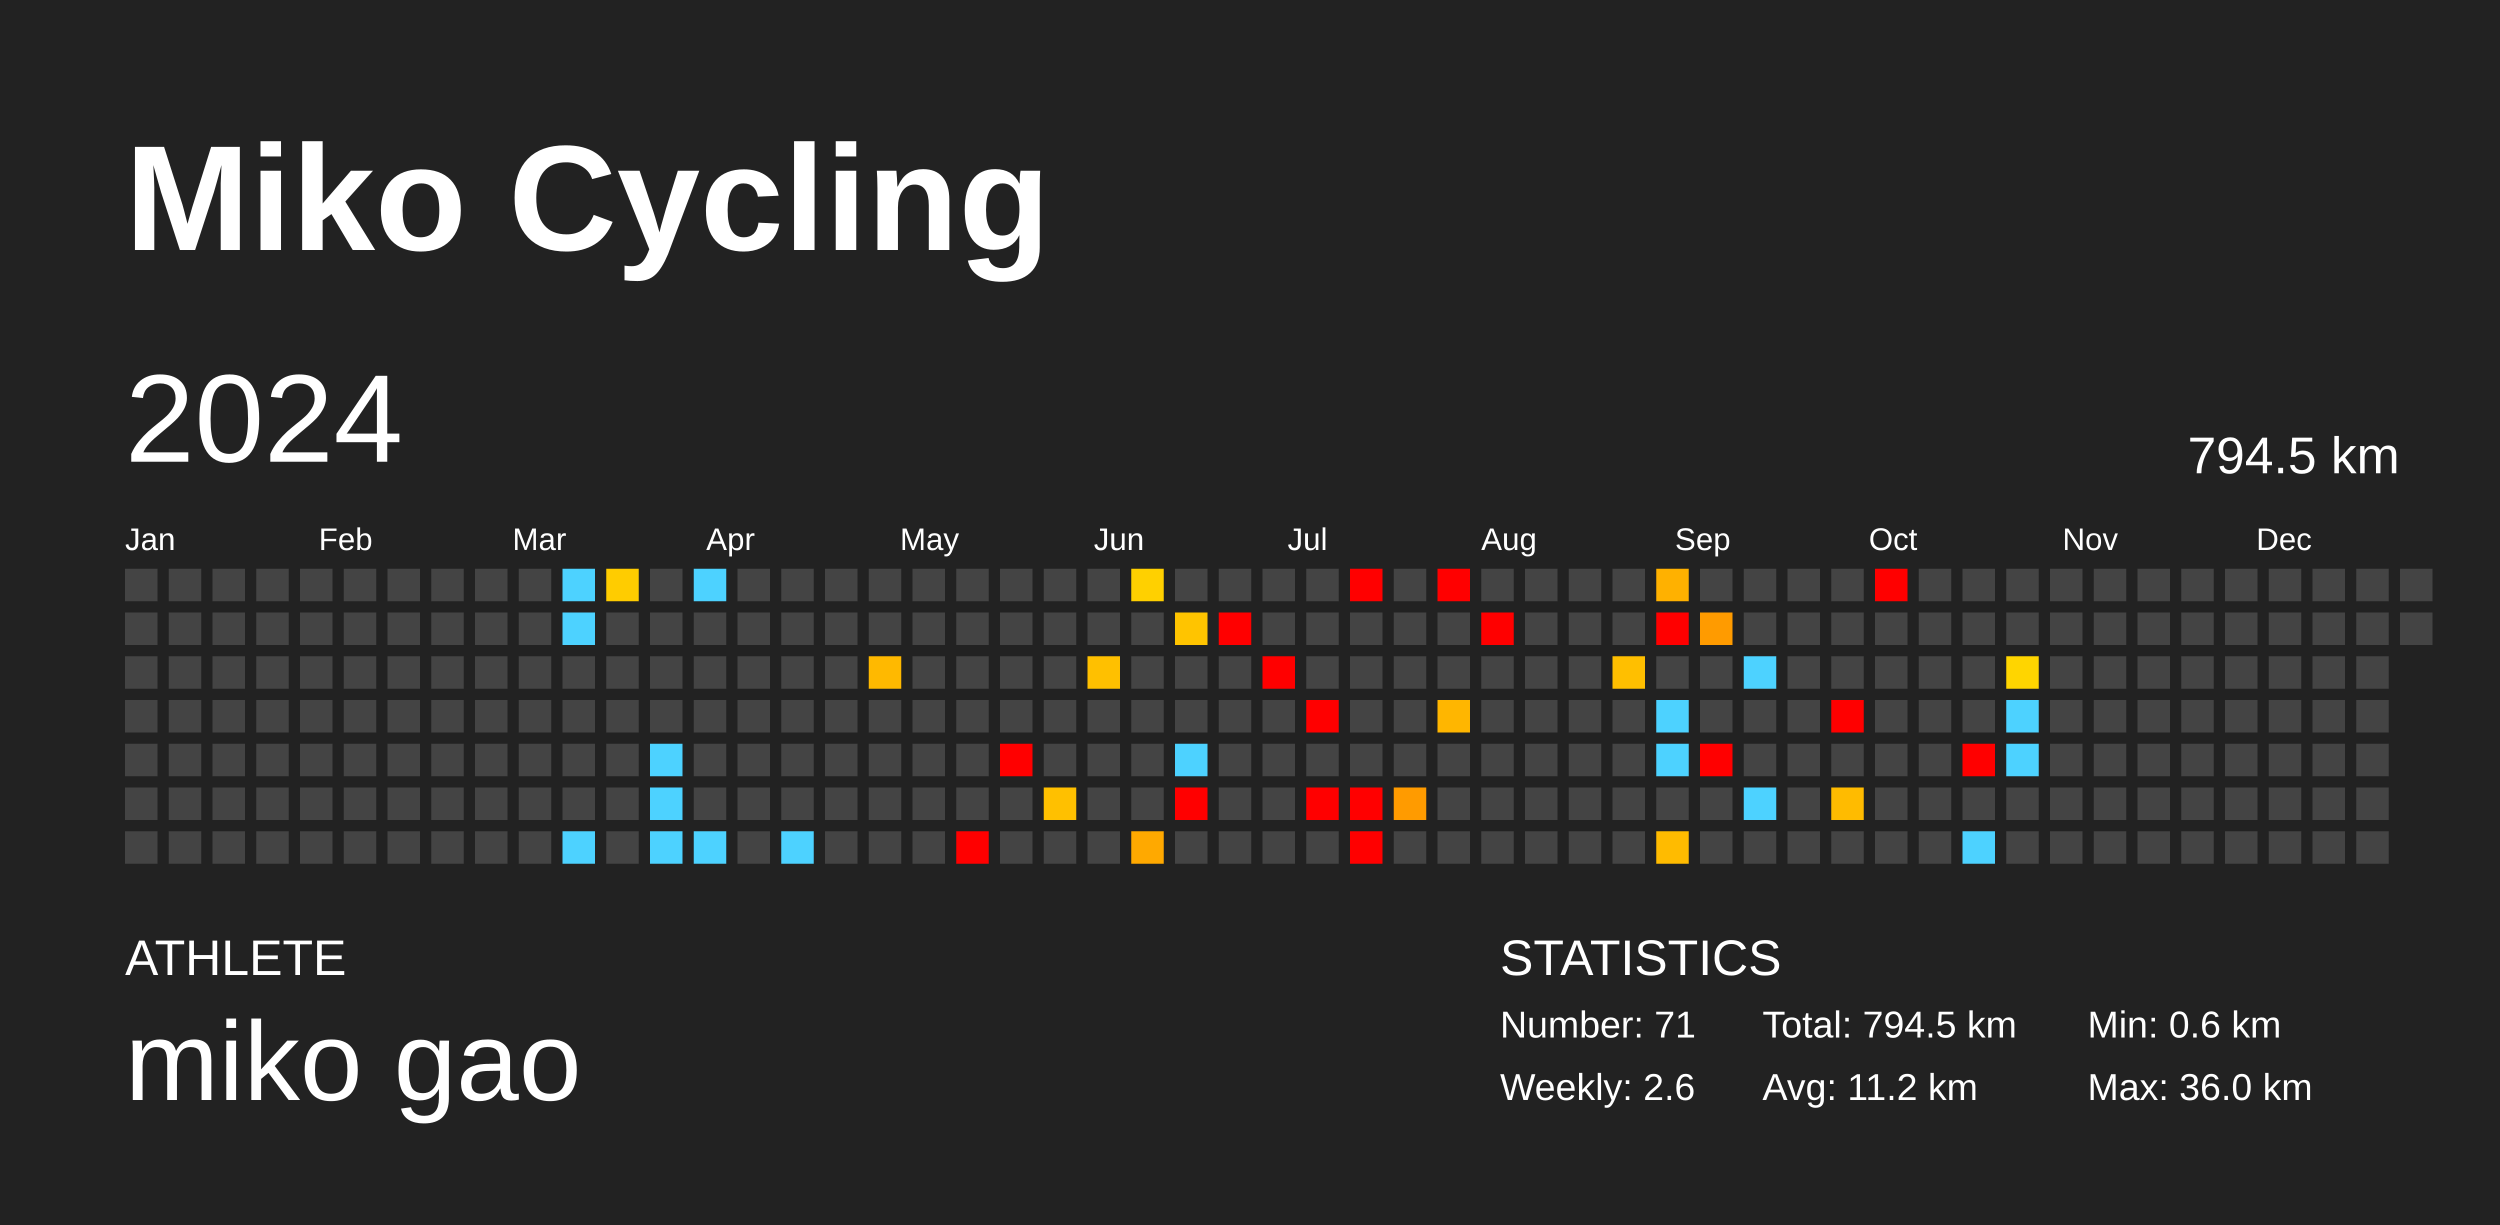
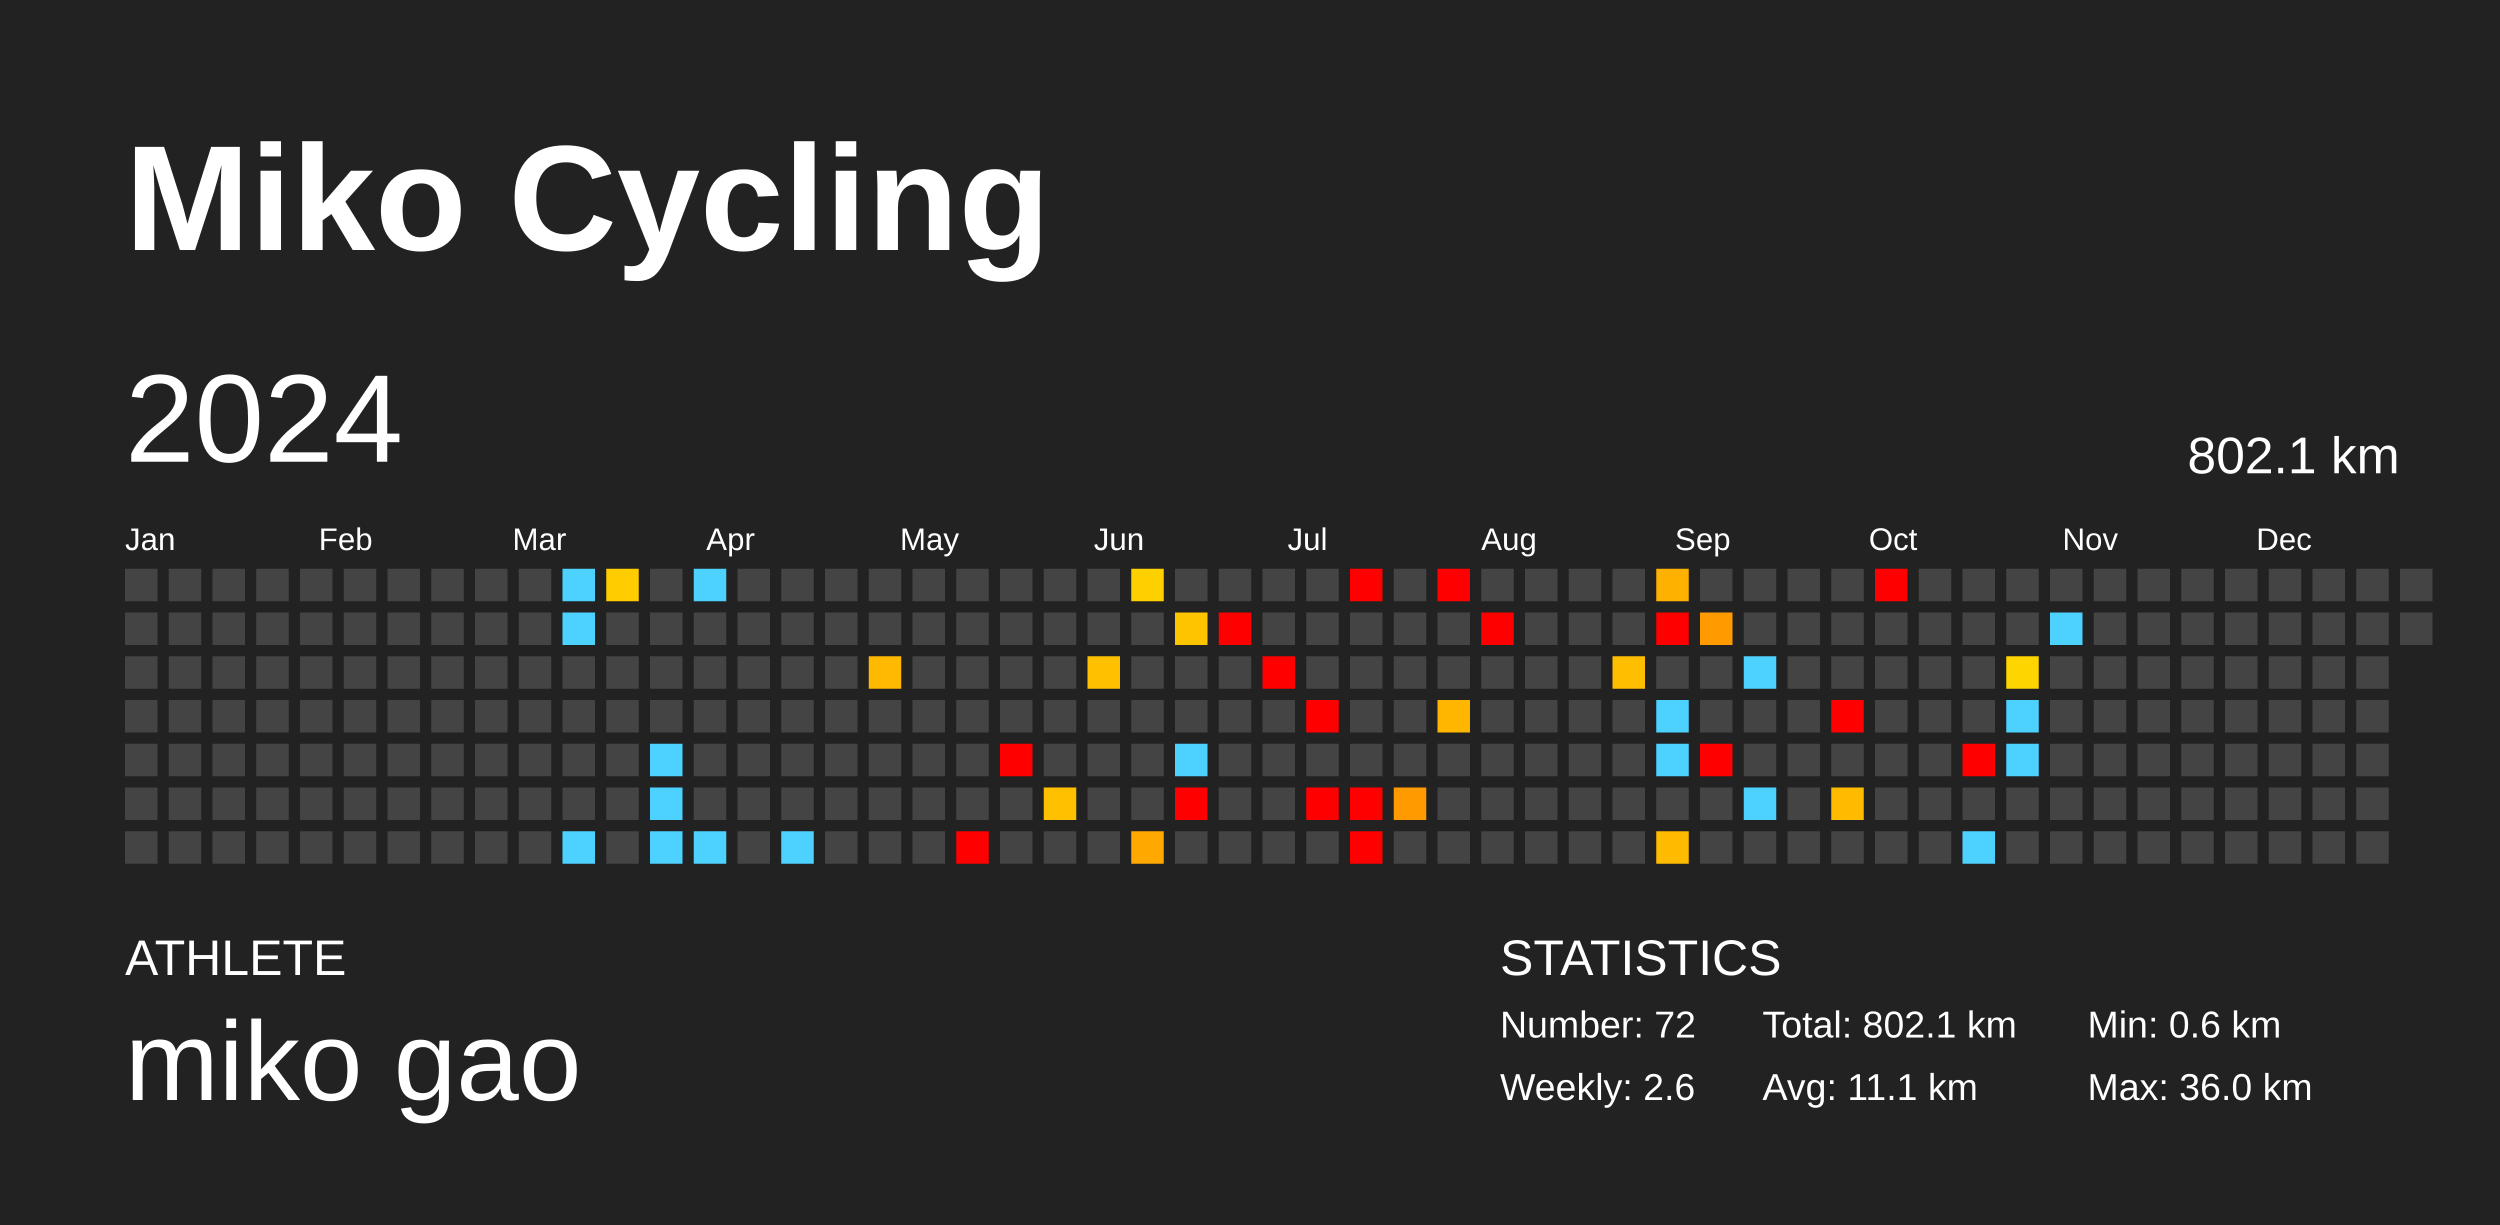
<svg xmlns="http://www.w3.org/2000/svg" baseProfile="full" height="98mm" version="1.1" viewBox="0,0,200,98" width="200mm">
  <defs />
  <rect fill="#222222" height="98" width="200" x="0" y="0" />
  <text fill="#FFFFFF" style="font-size:12px; font-family:Arial; font-weight:bold;" x="10" y="20">Miko Cycling</text>
  <text fill="#FFFFFF" style="font-size:4px; font-family:Arial" x="10" y="78">ATHLETE</text>
  <text fill="#FFFFFF" style="font-size:9px; font-family:Arial" x="10" y="88">miko gao</text>
  <text fill="#FFFFFF" style="font-size:4px; font-family:Arial" x="120" y="78">STATISTICS</text>
-   <text fill="#FFFFFF" style="font-size:3px; font-family:Arial" x="120" y="83">Number: 71</text>
+   <text fill="#FFFFFF" style="font-size:3px; font-family:Arial" x="120" y="83">Number: 72</text>
  <text fill="#FFFFFF" style="font-size:3px; font-family:Arial" x="120" y="88">Weekly: 2.6</text>
-   <text fill="#FFFFFF" style="font-size:3px; font-family:Arial" x="141" y="83">Total: 794.5 km</text>
-   <text fill="#FFFFFF" style="font-size:3px; font-family:Arial" x="141" y="88">Avg: 11.2 km</text>
+   <text fill="#FFFFFF" style="font-size:3px; font-family:Arial" x="141" y="83">Total: 802.1 km</text>
+   <text fill="#FFFFFF" style="font-size:3px; font-family:Arial" x="141" y="88">Avg: 11.1 km</text>
  <text fill="#FFFFFF" style="font-size:3px; font-family:Arial" x="167" y="83">Min: 0.6 km</text>
  <text fill="#FFFFFF" style="font-size:3px; font-family:Arial" x="167" y="88">Max: 36.0 km</text>
  <text dominant-baseline="hanging" fill="#FFFFFF" style="font-size:10.0px; font-family:Arial;" x="10" y="30">2024</text>
-   <text dominant-baseline="hanging" fill="#FFFFFF" style="font-size:4.125px; font-family:Arial;" x="175" y="35">794.5 km</text>
+   <text dominant-baseline="hanging" fill="#FFFFFF" style="font-size:4.125px; font-family:Arial;" x="175" y="35">802.1 km</text>
  <text fill="#FFFFFF" style="font-size:2.5px; font-family:Arial" x="10.0" y="44">Jan</text>
  <text fill="#FFFFFF" style="font-size:2.5px; font-family:Arial" x="25.5" y="44">Feb</text>
  <text fill="#FFFFFF" style="font-size:2.5px; font-family:Arial" x="41.0" y="44">Mar</text>
  <text fill="#FFFFFF" style="font-size:2.5px; font-family:Arial" x="56.5" y="44">Apr</text>
  <text fill="#FFFFFF" style="font-size:2.5px; font-family:Arial" x="72.0" y="44">May</text>
  <text fill="#FFFFFF" style="font-size:2.5px; font-family:Arial" x="87.5" y="44">Jun</text>
  <text fill="#FFFFFF" style="font-size:2.5px; font-family:Arial" x="103.0" y="44">Jul</text>
  <text fill="#FFFFFF" style="font-size:2.5px; font-family:Arial" x="118.5" y="44">Aug</text>
  <text fill="#FFFFFF" style="font-size:2.5px; font-family:Arial" x="134.0" y="44">Sep</text>
  <text fill="#FFFFFF" style="font-size:2.5px; font-family:Arial" x="149.5" y="44">Oct</text>
  <text fill="#FFFFFF" style="font-size:2.5px; font-family:Arial" x="165.0" y="44">Nov</text>
  <text fill="#FFFFFF" style="font-size:2.5px; font-family:Arial" x="180.5" y="44">Dec</text>
  <rect fill="#444444" height="2.6" width="2.6" x="10.0" y="45.5" />
  <rect fill="#444444" height="2.6" width="2.6" x="10.0" y="49.0" />
  <rect fill="#444444" height="2.6" width="2.6" x="10.0" y="52.5" />
  <rect fill="#444444" height="2.6" width="2.6" x="10.0" y="56.0" />
  <rect fill="#444444" height="2.6" width="2.6" x="10.0" y="59.5" />
  <rect fill="#444444" height="2.6" width="2.6" x="10.0" y="63.0" />
  <rect fill="#444444" height="2.6" width="2.6" x="10.0" y="66.5" />
  <rect fill="#444444" height="2.6" width="2.6" x="13.5" y="45.5" />
  <rect fill="#444444" height="2.6" width="2.6" x="13.5" y="49.0" />
  <rect fill="#444444" height="2.6" width="2.6" x="13.5" y="52.5" />
  <rect fill="#444444" height="2.6" width="2.6" x="13.5" y="56.0" />
  <rect fill="#444444" height="2.6" width="2.6" x="13.5" y="59.5" />
  <rect fill="#444444" height="2.6" width="2.6" x="13.5" y="63.0" />
  <rect fill="#444444" height="2.6" width="2.6" x="13.5" y="66.5" />
  <rect fill="#444444" height="2.6" width="2.6" x="17.0" y="45.5" />
  <rect fill="#444444" height="2.6" width="2.6" x="17.0" y="49.0" />
  <rect fill="#444444" height="2.6" width="2.6" x="17.0" y="52.5" />
  <rect fill="#444444" height="2.6" width="2.6" x="17.0" y="56.0" />
  <rect fill="#444444" height="2.6" width="2.6" x="17.0" y="59.5" />
  <rect fill="#444444" height="2.6" width="2.6" x="17.0" y="63.0" />
  <rect fill="#444444" height="2.6" width="2.6" x="17.0" y="66.5" />
  <rect fill="#444444" height="2.6" width="2.6" x="20.5" y="45.5" />
  <rect fill="#444444" height="2.6" width="2.6" x="20.5" y="49.0" />
  <rect fill="#444444" height="2.6" width="2.6" x="20.5" y="52.5" />
  <rect fill="#444444" height="2.6" width="2.6" x="20.5" y="56.0" />
  <rect fill="#444444" height="2.6" width="2.6" x="20.5" y="59.5" />
  <rect fill="#444444" height="2.6" width="2.6" x="20.5" y="63.0" />
  <rect fill="#444444" height="2.6" width="2.6" x="20.5" y="66.5" />
  <rect fill="#444444" height="2.6" width="2.6" x="24.0" y="45.5" />
  <rect fill="#444444" height="2.6" width="2.6" x="24.0" y="49.0" />
  <rect fill="#444444" height="2.6" width="2.6" x="24.0" y="52.5" />
  <rect fill="#444444" height="2.6" width="2.6" x="24.0" y="56.0" />
  <rect fill="#444444" height="2.6" width="2.6" x="24.0" y="59.5" />
  <rect fill="#444444" height="2.6" width="2.6" x="24.0" y="63.0" />
  <rect fill="#444444" height="2.6" width="2.6" x="24.0" y="66.5" />
  <rect fill="#444444" height="2.6" width="2.6" x="27.5" y="45.5" />
  <rect fill="#444444" height="2.6" width="2.6" x="27.5" y="49.0" />
  <rect fill="#444444" height="2.6" width="2.6" x="27.5" y="52.5" />
  <rect fill="#444444" height="2.6" width="2.6" x="27.5" y="56.0" />
  <rect fill="#444444" height="2.6" width="2.6" x="27.5" y="59.5" />
  <rect fill="#444444" height="2.6" width="2.6" x="27.5" y="63.0" />
  <rect fill="#444444" height="2.6" width="2.6" x="27.5" y="66.5" />
  <rect fill="#444444" height="2.6" width="2.6" x="31.0" y="45.5" />
  <rect fill="#444444" height="2.6" width="2.6" x="31.0" y="49.0" />
  <rect fill="#444444" height="2.6" width="2.6" x="31.0" y="52.5" />
  <rect fill="#444444" height="2.6" width="2.6" x="31.0" y="56.0" />
  <rect fill="#444444" height="2.6" width="2.6" x="31.0" y="59.5" />
  <rect fill="#444444" height="2.6" width="2.6" x="31.0" y="63.0" />
  <rect fill="#444444" height="2.6" width="2.6" x="31.0" y="66.5" />
  <rect fill="#444444" height="2.6" width="2.6" x="34.5" y="45.5" />
  <rect fill="#444444" height="2.6" width="2.6" x="34.5" y="49.0" />
  <rect fill="#444444" height="2.6" width="2.6" x="34.5" y="52.5" />
  <rect fill="#444444" height="2.6" width="2.6" x="34.5" y="56.0" />
  <rect fill="#444444" height="2.6" width="2.6" x="34.5" y="59.5" />
  <rect fill="#444444" height="2.6" width="2.6" x="34.5" y="63.0" />
  <rect fill="#444444" height="2.6" width="2.6" x="34.5" y="66.5" />
  <rect fill="#444444" height="2.6" width="2.6" x="38.0" y="45.5" />
  <rect fill="#444444" height="2.6" width="2.6" x="38.0" y="49.0" />
  <rect fill="#444444" height="2.6" width="2.6" x="38.0" y="52.5" />
  <rect fill="#444444" height="2.6" width="2.6" x="38.0" y="56.0" />
  <rect fill="#444444" height="2.6" width="2.6" x="38.0" y="59.5" />
  <rect fill="#444444" height="2.6" width="2.6" x="38.0" y="63.0" />
  <rect fill="#444444" height="2.6" width="2.6" x="38.0" y="66.5" />
  <rect fill="#444444" height="2.6" width="2.6" x="41.5" y="45.5" />
  <rect fill="#444444" height="2.6" width="2.6" x="41.5" y="49.0" />
  <rect fill="#444444" height="2.6" width="2.6" x="41.5" y="52.5" />
  <rect fill="#444444" height="2.6" width="2.6" x="41.5" y="56.0" />
  <rect fill="#444444" height="2.6" width="2.6" x="41.5" y="59.5" />
  <rect fill="#444444" height="2.6" width="2.6" x="41.5" y="63.0" />
  <rect fill="#444444" height="2.6" width="2.6" x="41.5" y="66.5" />
  <rect fill="#4dd2ff" height="2.6" width="2.6" x="45.0" y="45.5" />
  <rect fill="#4dd2ff" height="2.6" width="2.6" x="45.0" y="49.0" />
  <rect fill="#444444" height="2.6" width="2.6" x="45.0" y="52.5" />
  <rect fill="#444444" height="2.6" width="2.6" x="45.0" y="56.0" />
  <rect fill="#444444" height="2.6" width="2.6" x="45.0" y="59.5" />
  <rect fill="#444444" height="2.6" width="2.6" x="45.0" y="63.0" />
  <rect fill="#4dd2ff" height="2.6" width="2.6" x="45.0" y="66.5" />
  <rect fill="#ffcc00" height="2.6" width="2.6" x="48.5" y="45.5" />
  <rect fill="#444444" height="2.6" width="2.6" x="48.5" y="49.0" />
  <rect fill="#444444" height="2.6" width="2.6" x="48.5" y="52.5" />
  <rect fill="#444444" height="2.6" width="2.6" x="48.5" y="56.0" />
  <rect fill="#444444" height="2.6" width="2.6" x="48.5" y="59.5" />
  <rect fill="#444444" height="2.6" width="2.6" x="48.5" y="63.0" />
  <rect fill="#444444" height="2.6" width="2.6" x="48.5" y="66.5" />
  <rect fill="#444444" height="2.6" width="2.6" x="52.0" y="45.5" />
  <rect fill="#444444" height="2.6" width="2.6" x="52.0" y="49.0" />
  <rect fill="#444444" height="2.6" width="2.6" x="52.0" y="52.5" />
  <rect fill="#444444" height="2.6" width="2.6" x="52.0" y="56.0" />
  <rect fill="#4dd2ff" height="2.6" width="2.6" x="52.0" y="59.5" />
  <rect fill="#4dd2ff" height="2.6" width="2.6" x="52.0" y="63.0" />
  <rect fill="#4dd2ff" height="2.6" width="2.6" x="52.0" y="66.5" />
  <rect fill="#4dd2ff" height="2.6" width="2.6" x="55.5" y="45.5" />
  <rect fill="#444444" height="2.6" width="2.6" x="55.5" y="49.0" />
  <rect fill="#444444" height="2.6" width="2.6" x="55.5" y="52.5" />
  <rect fill="#444444" height="2.6" width="2.6" x="55.5" y="56.0" />
  <rect fill="#444444" height="2.6" width="2.6" x="55.5" y="59.5" />
  <rect fill="#444444" height="2.6" width="2.6" x="55.5" y="63.0" />
  <rect fill="#4dd2ff" height="2.6" width="2.6" x="55.5" y="66.5" />
  <rect fill="#444444" height="2.6" width="2.6" x="59.0" y="45.5" />
  <rect fill="#444444" height="2.6" width="2.6" x="59.0" y="49.0" />
  <rect fill="#444444" height="2.6" width="2.6" x="59.0" y="52.5" />
  <rect fill="#444444" height="2.6" width="2.6" x="59.0" y="56.0" />
  <rect fill="#444444" height="2.6" width="2.6" x="59.0" y="59.5" />
  <rect fill="#444444" height="2.6" width="2.6" x="59.0" y="63.0" />
  <rect fill="#444444" height="2.6" width="2.6" x="59.0" y="66.5" />
  <rect fill="#444444" height="2.6" width="2.6" x="62.5" y="45.5" />
  <rect fill="#444444" height="2.6" width="2.6" x="62.5" y="49.0" />
  <rect fill="#444444" height="2.6" width="2.6" x="62.5" y="52.5" />
  <rect fill="#444444" height="2.6" width="2.6" x="62.5" y="56.0" />
  <rect fill="#444444" height="2.6" width="2.6" x="62.5" y="59.5" />
  <rect fill="#444444" height="2.6" width="2.6" x="62.5" y="63.0" />
  <rect fill="#4dd2ff" height="2.6" width="2.6" x="62.5" y="66.5" />
  <rect fill="#444444" height="2.6" width="2.6" x="66.0" y="45.5" />
  <rect fill="#444444" height="2.6" width="2.6" x="66.0" y="49.0" />
  <rect fill="#444444" height="2.6" width="2.6" x="66.0" y="52.5" />
  <rect fill="#444444" height="2.6" width="2.6" x="66.0" y="56.0" />
  <rect fill="#444444" height="2.6" width="2.6" x="66.0" y="59.5" />
  <rect fill="#444444" height="2.6" width="2.6" x="66.0" y="63.0" />
  <rect fill="#444444" height="2.6" width="2.6" x="66.0" y="66.5" />
  <rect fill="#444444" height="2.6" width="2.6" x="69.5" y="45.5" />
  <rect fill="#444444" height="2.6" width="2.6" x="69.5" y="49.0" />
  <rect fill="#ffb900" height="2.6" width="2.6" x="69.5" y="52.5" />
  <rect fill="#444444" height="2.6" width="2.6" x="69.5" y="56.0" />
  <rect fill="#444444" height="2.6" width="2.6" x="69.5" y="59.5" />
  <rect fill="#444444" height="2.6" width="2.6" x="69.5" y="63.0" />
  <rect fill="#444444" height="2.6" width="2.6" x="69.5" y="66.5" />
  <rect fill="#444444" height="2.6" width="2.6" x="73.0" y="45.5" />
  <rect fill="#444444" height="2.6" width="2.6" x="73.0" y="49.0" />
  <rect fill="#444444" height="2.6" width="2.6" x="73.0" y="52.5" />
  <rect fill="#444444" height="2.6" width="2.6" x="73.0" y="56.0" />
  <rect fill="#444444" height="2.6" width="2.6" x="73.0" y="59.5" />
  <rect fill="#444444" height="2.6" width="2.6" x="73.0" y="63.0" />
  <rect fill="#444444" height="2.6" width="2.6" x="73.0" y="66.5" />
  <rect fill="#444444" height="2.6" width="2.6" x="76.5" y="45.5" />
  <rect fill="#444444" height="2.6" width="2.6" x="76.5" y="49.0" />
  <rect fill="#444444" height="2.6" width="2.6" x="76.5" y="52.5" />
  <rect fill="#444444" height="2.6" width="2.6" x="76.5" y="56.0" />
  <rect fill="#444444" height="2.6" width="2.6" x="76.5" y="59.5" />
  <rect fill="#444444" height="2.6" width="2.6" x="76.5" y="63.0" />
  <rect fill="red" height="2.6" width="2.6" x="76.5" y="66.5" />
  <rect fill="#444444" height="2.6" width="2.6" x="80.0" y="45.5" />
  <rect fill="#444444" height="2.6" width="2.6" x="80.0" y="49.0" />
  <rect fill="#444444" height="2.6" width="2.6" x="80.0" y="52.5" />
  <rect fill="#444444" height="2.6" width="2.6" x="80.0" y="56.0" />
  <rect fill="red" height="2.6" width="2.6" x="80.0" y="59.5" />
  <rect fill="#444444" height="2.6" width="2.6" x="80.0" y="63.0" />
  <rect fill="#444444" height="2.6" width="2.6" x="80.0" y="66.5" />
  <rect fill="#444444" height="2.6" width="2.6" x="83.5" y="45.5" />
  <rect fill="#444444" height="2.6" width="2.6" x="83.5" y="49.0" />
  <rect fill="#444444" height="2.6" width="2.6" x="83.5" y="52.5" />
  <rect fill="#444444" height="2.6" width="2.6" x="83.5" y="56.0" />
  <rect fill="#444444" height="2.6" width="2.6" x="83.5" y="59.5" />
  <rect fill="#ffc000" height="2.6" width="2.6" x="83.5" y="63.0" />
  <rect fill="#444444" height="2.6" width="2.6" x="83.5" y="66.5" />
  <rect fill="#444444" height="2.6" width="2.6" x="87.0" y="45.5" />
  <rect fill="#444444" height="2.6" width="2.6" x="87.0" y="49.0" />
  <rect fill="#ffc000" height="2.6" width="2.6" x="87.0" y="52.5" />
  <rect fill="#444444" height="2.6" width="2.6" x="87.0" y="56.0" />
  <rect fill="#444444" height="2.6" width="2.6" x="87.0" y="59.5" />
  <rect fill="#444444" height="2.6" width="2.6" x="87.0" y="63.0" />
  <rect fill="#444444" height="2.6" width="2.6" x="87.0" y="66.5" />
  <rect fill="#ffd000" height="2.6" width="2.6" x="90.5" y="45.5" />
  <rect fill="#444444" height="2.6" width="2.6" x="90.5" y="49.0" />
  <rect fill="#444444" height="2.6" width="2.6" x="90.5" y="52.5" />
  <rect fill="#444444" height="2.6" width="2.6" x="90.5" y="56.0" />
  <rect fill="#444444" height="2.6" width="2.6" x="90.5" y="59.5" />
  <rect fill="#444444" height="2.6" width="2.6" x="90.5" y="63.0" />
  <rect fill="#ffa900" height="2.6" width="2.6" x="90.5" y="66.5" />
  <rect fill="#444444" height="2.6" width="2.6" x="94.0" y="45.5" />
  <rect fill="#ffc400" height="2.6" width="2.6" x="94.0" y="49.0" />
  <rect fill="#444444" height="2.6" width="2.6" x="94.0" y="52.5" />
  <rect fill="#444444" height="2.6" width="2.6" x="94.0" y="56.0" />
  <rect fill="#4dd2ff" height="2.6" width="2.6" x="94.0" y="59.5" />
  <rect fill="red" height="2.6" width="2.6" x="94.0" y="63.0" />
  <rect fill="#444444" height="2.6" width="2.6" x="94.0" y="66.5" />
  <rect fill="#444444" height="2.6" width="2.6" x="97.5" y="45.5" />
  <rect fill="red" height="2.6" width="2.6" x="97.5" y="49.0" />
  <rect fill="#444444" height="2.6" width="2.6" x="97.5" y="52.5" />
  <rect fill="#444444" height="2.6" width="2.6" x="97.5" y="56.0" />
  <rect fill="#444444" height="2.6" width="2.6" x="97.5" y="59.5" />
  <rect fill="#444444" height="2.6" width="2.6" x="97.5" y="63.0" />
  <rect fill="#444444" height="2.6" width="2.6" x="97.5" y="66.5" />
  <rect fill="#444444" height="2.6" width="2.6" x="101.0" y="45.5" />
  <rect fill="#444444" height="2.6" width="2.6" x="101.0" y="49.0" />
  <rect fill="red" height="2.6" width="2.6" x="101.0" y="52.5" />
  <rect fill="#444444" height="2.6" width="2.6" x="101.0" y="56.0" />
  <rect fill="#444444" height="2.6" width="2.6" x="101.0" y="59.5" />
  <rect fill="#444444" height="2.6" width="2.6" x="101.0" y="63.0" />
  <rect fill="#444444" height="2.6" width="2.6" x="101.0" y="66.5" />
  <rect fill="#444444" height="2.6" width="2.6" x="104.5" y="45.5" />
  <rect fill="#444444" height="2.6" width="2.6" x="104.5" y="49.0" />
  <rect fill="#444444" height="2.6" width="2.6" x="104.5" y="52.5" />
  <rect fill="red" height="2.6" width="2.6" x="104.5" y="56.0" />
  <rect fill="#444444" height="2.6" width="2.6" x="104.5" y="59.5" />
  <rect fill="red" height="2.6" width="2.6" x="104.5" y="63.0" />
  <rect fill="#444444" height="2.6" width="2.6" x="104.5" y="66.5" />
  <rect fill="red" height="2.6" width="2.6" x="108.0" y="45.5" />
  <rect fill="#444444" height="2.6" width="2.6" x="108.0" y="49.0" />
  <rect fill="#444444" height="2.6" width="2.6" x="108.0" y="52.5" />
  <rect fill="#444444" height="2.6" width="2.6" x="108.0" y="56.0" />
  <rect fill="#444444" height="2.6" width="2.6" x="108.0" y="59.5" />
  <rect fill="red" height="2.6" width="2.6" x="108.0" y="63.0" />
  <rect fill="red" height="2.6" width="2.6" x="108.0" y="66.5" />
  <rect fill="#444444" height="2.6" width="2.6" x="111.5" y="45.5" />
  <rect fill="#444444" height="2.6" width="2.6" x="111.5" y="49.0" />
  <rect fill="#444444" height="2.6" width="2.6" x="111.5" y="52.5" />
  <rect fill="#444444" height="2.6" width="2.6" x="111.5" y="56.0" />
  <rect fill="#444444" height="2.6" width="2.6" x="111.5" y="59.5" />
  <rect fill="#ff9b00" height="2.6" width="2.6" x="111.5" y="63.0" />
  <rect fill="#444444" height="2.6" width="2.6" x="111.5" y="66.5" />
  <rect fill="red" height="2.6" width="2.6" x="115.0" y="45.5" />
  <rect fill="#444444" height="2.6" width="2.6" x="115.0" y="49.0" />
  <rect fill="#444444" height="2.6" width="2.6" x="115.0" y="52.5" />
  <rect fill="#ffb600" height="2.6" width="2.6" x="115.0" y="56.0" />
  <rect fill="#444444" height="2.6" width="2.6" x="115.0" y="59.5" />
  <rect fill="#444444" height="2.6" width="2.6" x="115.0" y="63.0" />
  <rect fill="#444444" height="2.6" width="2.6" x="115.0" y="66.5" />
  <rect fill="#444444" height="2.6" width="2.6" x="118.5" y="45.5" />
  <rect fill="red" height="2.6" width="2.6" x="118.5" y="49.0" />
  <rect fill="#444444" height="2.6" width="2.6" x="118.5" y="52.5" />
  <rect fill="#444444" height="2.6" width="2.6" x="118.5" y="56.0" />
  <rect fill="#444444" height="2.6" width="2.6" x="118.5" y="59.5" />
  <rect fill="#444444" height="2.6" width="2.6" x="118.5" y="63.0" />
  <rect fill="#444444" height="2.6" width="2.6" x="118.5" y="66.5" />
  <rect fill="#444444" height="2.6" width="2.6" x="122.0" y="45.5" />
  <rect fill="#444444" height="2.6" width="2.6" x="122.0" y="49.0" />
  <rect fill="#444444" height="2.6" width="2.6" x="122.0" y="52.5" />
  <rect fill="#444444" height="2.6" width="2.6" x="122.0" y="56.0" />
  <rect fill="#444444" height="2.6" width="2.6" x="122.0" y="59.5" />
  <rect fill="#444444" height="2.6" width="2.6" x="122.0" y="63.0" />
  <rect fill="#444444" height="2.6" width="2.6" x="122.0" y="66.5" />
  <rect fill="#444444" height="2.6" width="2.6" x="125.5" y="45.5" />
  <rect fill="#444444" height="2.6" width="2.6" x="125.5" y="49.0" />
  <rect fill="#444444" height="2.6" width="2.6" x="125.5" y="52.5" />
  <rect fill="#444444" height="2.6" width="2.6" x="125.5" y="56.0" />
  <rect fill="#444444" height="2.6" width="2.6" x="125.5" y="59.5" />
  <rect fill="#444444" height="2.6" width="2.6" x="125.5" y="63.0" />
  <rect fill="#444444" height="2.6" width="2.6" x="125.5" y="66.5" />
  <rect fill="#444444" height="2.6" width="2.6" x="129.0" y="45.5" />
  <rect fill="#444444" height="2.6" width="2.6" x="129.0" y="49.0" />
  <rect fill="#ffbf00" height="2.6" width="2.6" x="129.0" y="52.5" />
  <rect fill="#444444" height="2.6" width="2.6" x="129.0" y="56.0" />
  <rect fill="#444444" height="2.6" width="2.6" x="129.0" y="59.5" />
  <rect fill="#444444" height="2.6" width="2.6" x="129.0" y="63.0" />
  <rect fill="#444444" height="2.6" width="2.6" x="129.0" y="66.5" />
  <rect fill="#ffb100" height="2.6" width="2.6" x="132.5" y="45.5" />
  <rect fill="red" height="2.6" width="2.6" x="132.5" y="49.0" />
  <rect fill="#444444" height="2.6" width="2.6" x="132.5" y="52.5" />
  <rect fill="#4dd2ff" height="2.6" width="2.6" x="132.5" y="56.0" />
  <rect fill="#4dd2ff" height="2.6" width="2.6" x="132.5" y="59.5" />
  <rect fill="#444444" height="2.6" width="2.6" x="132.5" y="63.0" />
  <rect fill="#ffbb00" height="2.6" width="2.6" x="132.5" y="66.5" />
  <rect fill="#444444" height="2.6" width="2.6" x="136.0" y="45.5" />
  <rect fill="#ff9b00" height="2.6" width="2.6" x="136.0" y="49.0" />
  <rect fill="#444444" height="2.6" width="2.6" x="136.0" y="52.5" />
  <rect fill="#444444" height="2.6" width="2.6" x="136.0" y="56.0" />
  <rect fill="red" height="2.6" width="2.6" x="136.0" y="59.5" />
  <rect fill="#444444" height="2.6" width="2.6" x="136.0" y="63.0" />
  <rect fill="#444444" height="2.6" width="2.6" x="136.0" y="66.5" />
  <rect fill="#444444" height="2.6" width="2.6" x="139.5" y="45.5" />
  <rect fill="#444444" height="2.6" width="2.6" x="139.5" y="49.0" />
  <rect fill="#4dd2ff" height="2.6" width="2.6" x="139.5" y="52.5" />
  <rect fill="#444444" height="2.6" width="2.6" x="139.5" y="56.0" />
  <rect fill="#444444" height="2.6" width="2.6" x="139.5" y="59.5" />
  <rect fill="#4dd2ff" height="2.6" width="2.6" x="139.5" y="63.0" />
  <rect fill="#444444" height="2.6" width="2.6" x="139.5" y="66.5" />
  <rect fill="#444444" height="2.6" width="2.6" x="143.0" y="45.5" />
  <rect fill="#444444" height="2.6" width="2.6" x="143.0" y="49.0" />
  <rect fill="#444444" height="2.6" width="2.6" x="143.0" y="52.5" />
  <rect fill="#444444" height="2.6" width="2.6" x="143.0" y="56.0" />
  <rect fill="#444444" height="2.6" width="2.6" x="143.0" y="59.5" />
  <rect fill="#444444" height="2.6" width="2.6" x="143.0" y="63.0" />
  <rect fill="#444444" height="2.6" width="2.6" x="143.0" y="66.5" />
  <rect fill="#444444" height="2.6" width="2.6" x="146.5" y="45.5" />
  <rect fill="#444444" height="2.6" width="2.6" x="146.5" y="49.0" />
  <rect fill="#444444" height="2.6" width="2.6" x="146.5" y="52.5" />
  <rect fill="red" height="2.6" width="2.6" x="146.5" y="56.0" />
  <rect fill="#444444" height="2.6" width="2.6" x="146.5" y="59.5" />
  <rect fill="#ffbb00" height="2.6" width="2.6" x="146.5" y="63.0" />
  <rect fill="#444444" height="2.6" width="2.6" x="146.5" y="66.5" />
  <rect fill="red" height="2.6" width="2.6" x="150.0" y="45.5" />
  <rect fill="#444444" height="2.6" width="2.6" x="150.0" y="49.0" />
  <rect fill="#444444" height="2.6" width="2.6" x="150.0" y="52.5" />
  <rect fill="#444444" height="2.6" width="2.6" x="150.0" y="56.0" />
  <rect fill="#444444" height="2.6" width="2.6" x="150.0" y="59.5" />
  <rect fill="#444444" height="2.6" width="2.6" x="150.0" y="63.0" />
  <rect fill="#444444" height="2.6" width="2.6" x="150.0" y="66.5" />
  <rect fill="#444444" height="2.6" width="2.6" x="153.5" y="45.5" />
  <rect fill="#444444" height="2.6" width="2.6" x="153.5" y="49.0" />
  <rect fill="#444444" height="2.6" width="2.6" x="153.5" y="52.5" />
  <rect fill="#444444" height="2.6" width="2.6" x="153.5" y="56.0" />
  <rect fill="#444444" height="2.6" width="2.6" x="153.5" y="59.5" />
  <rect fill="#444444" height="2.6" width="2.6" x="153.5" y="63.0" />
  <rect fill="#444444" height="2.6" width="2.6" x="153.5" y="66.5" />
  <rect fill="#444444" height="2.6" width="2.6" x="157.0" y="45.5" />
  <rect fill="#444444" height="2.6" width="2.6" x="157.0" y="49.0" />
  <rect fill="#444444" height="2.6" width="2.6" x="157.0" y="52.5" />
  <rect fill="#444444" height="2.6" width="2.6" x="157.0" y="56.0" />
  <rect fill="red" height="2.6" width="2.6" x="157.0" y="59.5" />
  <rect fill="#444444" height="2.6" width="2.6" x="157.0" y="63.0" />
  <rect fill="#4dd2ff" height="2.6" width="2.6" x="157.0" y="66.5" />
  <rect fill="#444444" height="2.6" width="2.6" x="160.5" y="45.5" />
  <rect fill="#444444" height="2.6" width="2.6" x="160.5" y="49.0" />
  <rect fill="#ffd500" height="2.6" width="2.6" x="160.5" y="52.5" />
  <rect fill="#4dd2ff" height="2.6" width="2.6" x="160.5" y="56.0" />
  <rect fill="#4dd2ff" height="2.6" width="2.6" x="160.5" y="59.5" />
  <rect fill="#444444" height="2.6" width="2.6" x="160.5" y="63.0" />
  <rect fill="#444444" height="2.6" width="2.6" x="160.5" y="66.5" />
  <rect fill="#444444" height="2.6" width="2.6" x="164.0" y="45.5" />
-   <rect fill="#444444" height="2.6" width="2.6" x="164.0" y="49.0" />
+   <rect fill="#4dd2ff" height="2.6" width="2.6" x="164.0" y="49.0" />
  <rect fill="#444444" height="2.6" width="2.6" x="164.0" y="52.5" />
  <rect fill="#444444" height="2.6" width="2.6" x="164.0" y="56.0" />
  <rect fill="#444444" height="2.6" width="2.6" x="164.0" y="59.5" />
  <rect fill="#444444" height="2.6" width="2.6" x="164.0" y="63.0" />
  <rect fill="#444444" height="2.6" width="2.6" x="164.0" y="66.5" />
  <rect fill="#444444" height="2.6" width="2.6" x="167.5" y="45.5" />
  <rect fill="#444444" height="2.6" width="2.6" x="167.5" y="49.0" />
  <rect fill="#444444" height="2.6" width="2.6" x="167.5" y="52.5" />
  <rect fill="#444444" height="2.6" width="2.6" x="167.5" y="56.0" />
  <rect fill="#444444" height="2.6" width="2.6" x="167.5" y="59.5" />
  <rect fill="#444444" height="2.6" width="2.6" x="167.5" y="63.0" />
  <rect fill="#444444" height="2.6" width="2.6" x="167.5" y="66.5" />
  <rect fill="#444444" height="2.6" width="2.6" x="171.0" y="45.5" />
  <rect fill="#444444" height="2.6" width="2.6" x="171.0" y="49.0" />
  <rect fill="#444444" height="2.6" width="2.6" x="171.0" y="52.5" />
  <rect fill="#444444" height="2.6" width="2.6" x="171.0" y="56.0" />
  <rect fill="#444444" height="2.6" width="2.6" x="171.0" y="59.5" />
  <rect fill="#444444" height="2.6" width="2.6" x="171.0" y="63.0" />
  <rect fill="#444444" height="2.6" width="2.6" x="171.0" y="66.5" />
  <rect fill="#444444" height="2.6" width="2.6" x="174.5" y="45.5" />
  <rect fill="#444444" height="2.6" width="2.6" x="174.5" y="49.0" />
  <rect fill="#444444" height="2.6" width="2.6" x="174.5" y="52.5" />
  <rect fill="#444444" height="2.6" width="2.6" x="174.5" y="56.0" />
  <rect fill="#444444" height="2.6" width="2.6" x="174.5" y="59.5" />
  <rect fill="#444444" height="2.6" width="2.6" x="174.5" y="63.0" />
  <rect fill="#444444" height="2.6" width="2.6" x="174.5" y="66.5" />
  <rect fill="#444444" height="2.6" width="2.6" x="178.0" y="45.5" />
  <rect fill="#444444" height="2.6" width="2.6" x="178.0" y="49.0" />
  <rect fill="#444444" height="2.6" width="2.6" x="178.0" y="52.5" />
  <rect fill="#444444" height="2.6" width="2.6" x="178.0" y="56.0" />
  <rect fill="#444444" height="2.6" width="2.6" x="178.0" y="59.5" />
  <rect fill="#444444" height="2.6" width="2.6" x="178.0" y="63.0" />
  <rect fill="#444444" height="2.6" width="2.6" x="178.0" y="66.5" />
  <rect fill="#444444" height="2.6" width="2.6" x="181.5" y="45.5" />
  <rect fill="#444444" height="2.6" width="2.6" x="181.5" y="49.0" />
  <rect fill="#444444" height="2.6" width="2.6" x="181.5" y="52.5" />
  <rect fill="#444444" height="2.6" width="2.6" x="181.5" y="56.0" />
  <rect fill="#444444" height="2.6" width="2.6" x="181.5" y="59.5" />
  <rect fill="#444444" height="2.6" width="2.6" x="181.5" y="63.0" />
  <rect fill="#444444" height="2.6" width="2.6" x="181.5" y="66.5" />
  <rect fill="#444444" height="2.6" width="2.6" x="185.0" y="45.5" />
  <rect fill="#444444" height="2.6" width="2.6" x="185.0" y="49.0" />
  <rect fill="#444444" height="2.6" width="2.6" x="185.0" y="52.5" />
  <rect fill="#444444" height="2.6" width="2.6" x="185.0" y="56.0" />
  <rect fill="#444444" height="2.6" width="2.6" x="185.0" y="59.5" />
  <rect fill="#444444" height="2.6" width="2.6" x="185.0" y="63.0" />
  <rect fill="#444444" height="2.6" width="2.6" x="185.0" y="66.5" />
  <rect fill="#444444" height="2.6" width="2.6" x="188.5" y="45.5" />
  <rect fill="#444444" height="2.6" width="2.6" x="188.5" y="49.0" />
  <rect fill="#444444" height="2.6" width="2.6" x="188.5" y="52.5" />
  <rect fill="#444444" height="2.6" width="2.6" x="188.5" y="56.0" />
  <rect fill="#444444" height="2.6" width="2.6" x="188.5" y="59.5" />
  <rect fill="#444444" height="2.6" width="2.6" x="188.5" y="63.0" />
  <rect fill="#444444" height="2.6" width="2.6" x="188.5" y="66.5" />
  <rect fill="#444444" height="2.6" width="2.6" x="192.0" y="45.5" />
  <rect fill="#444444" height="2.6" width="2.6" x="192.0" y="49.0" />
</svg>
